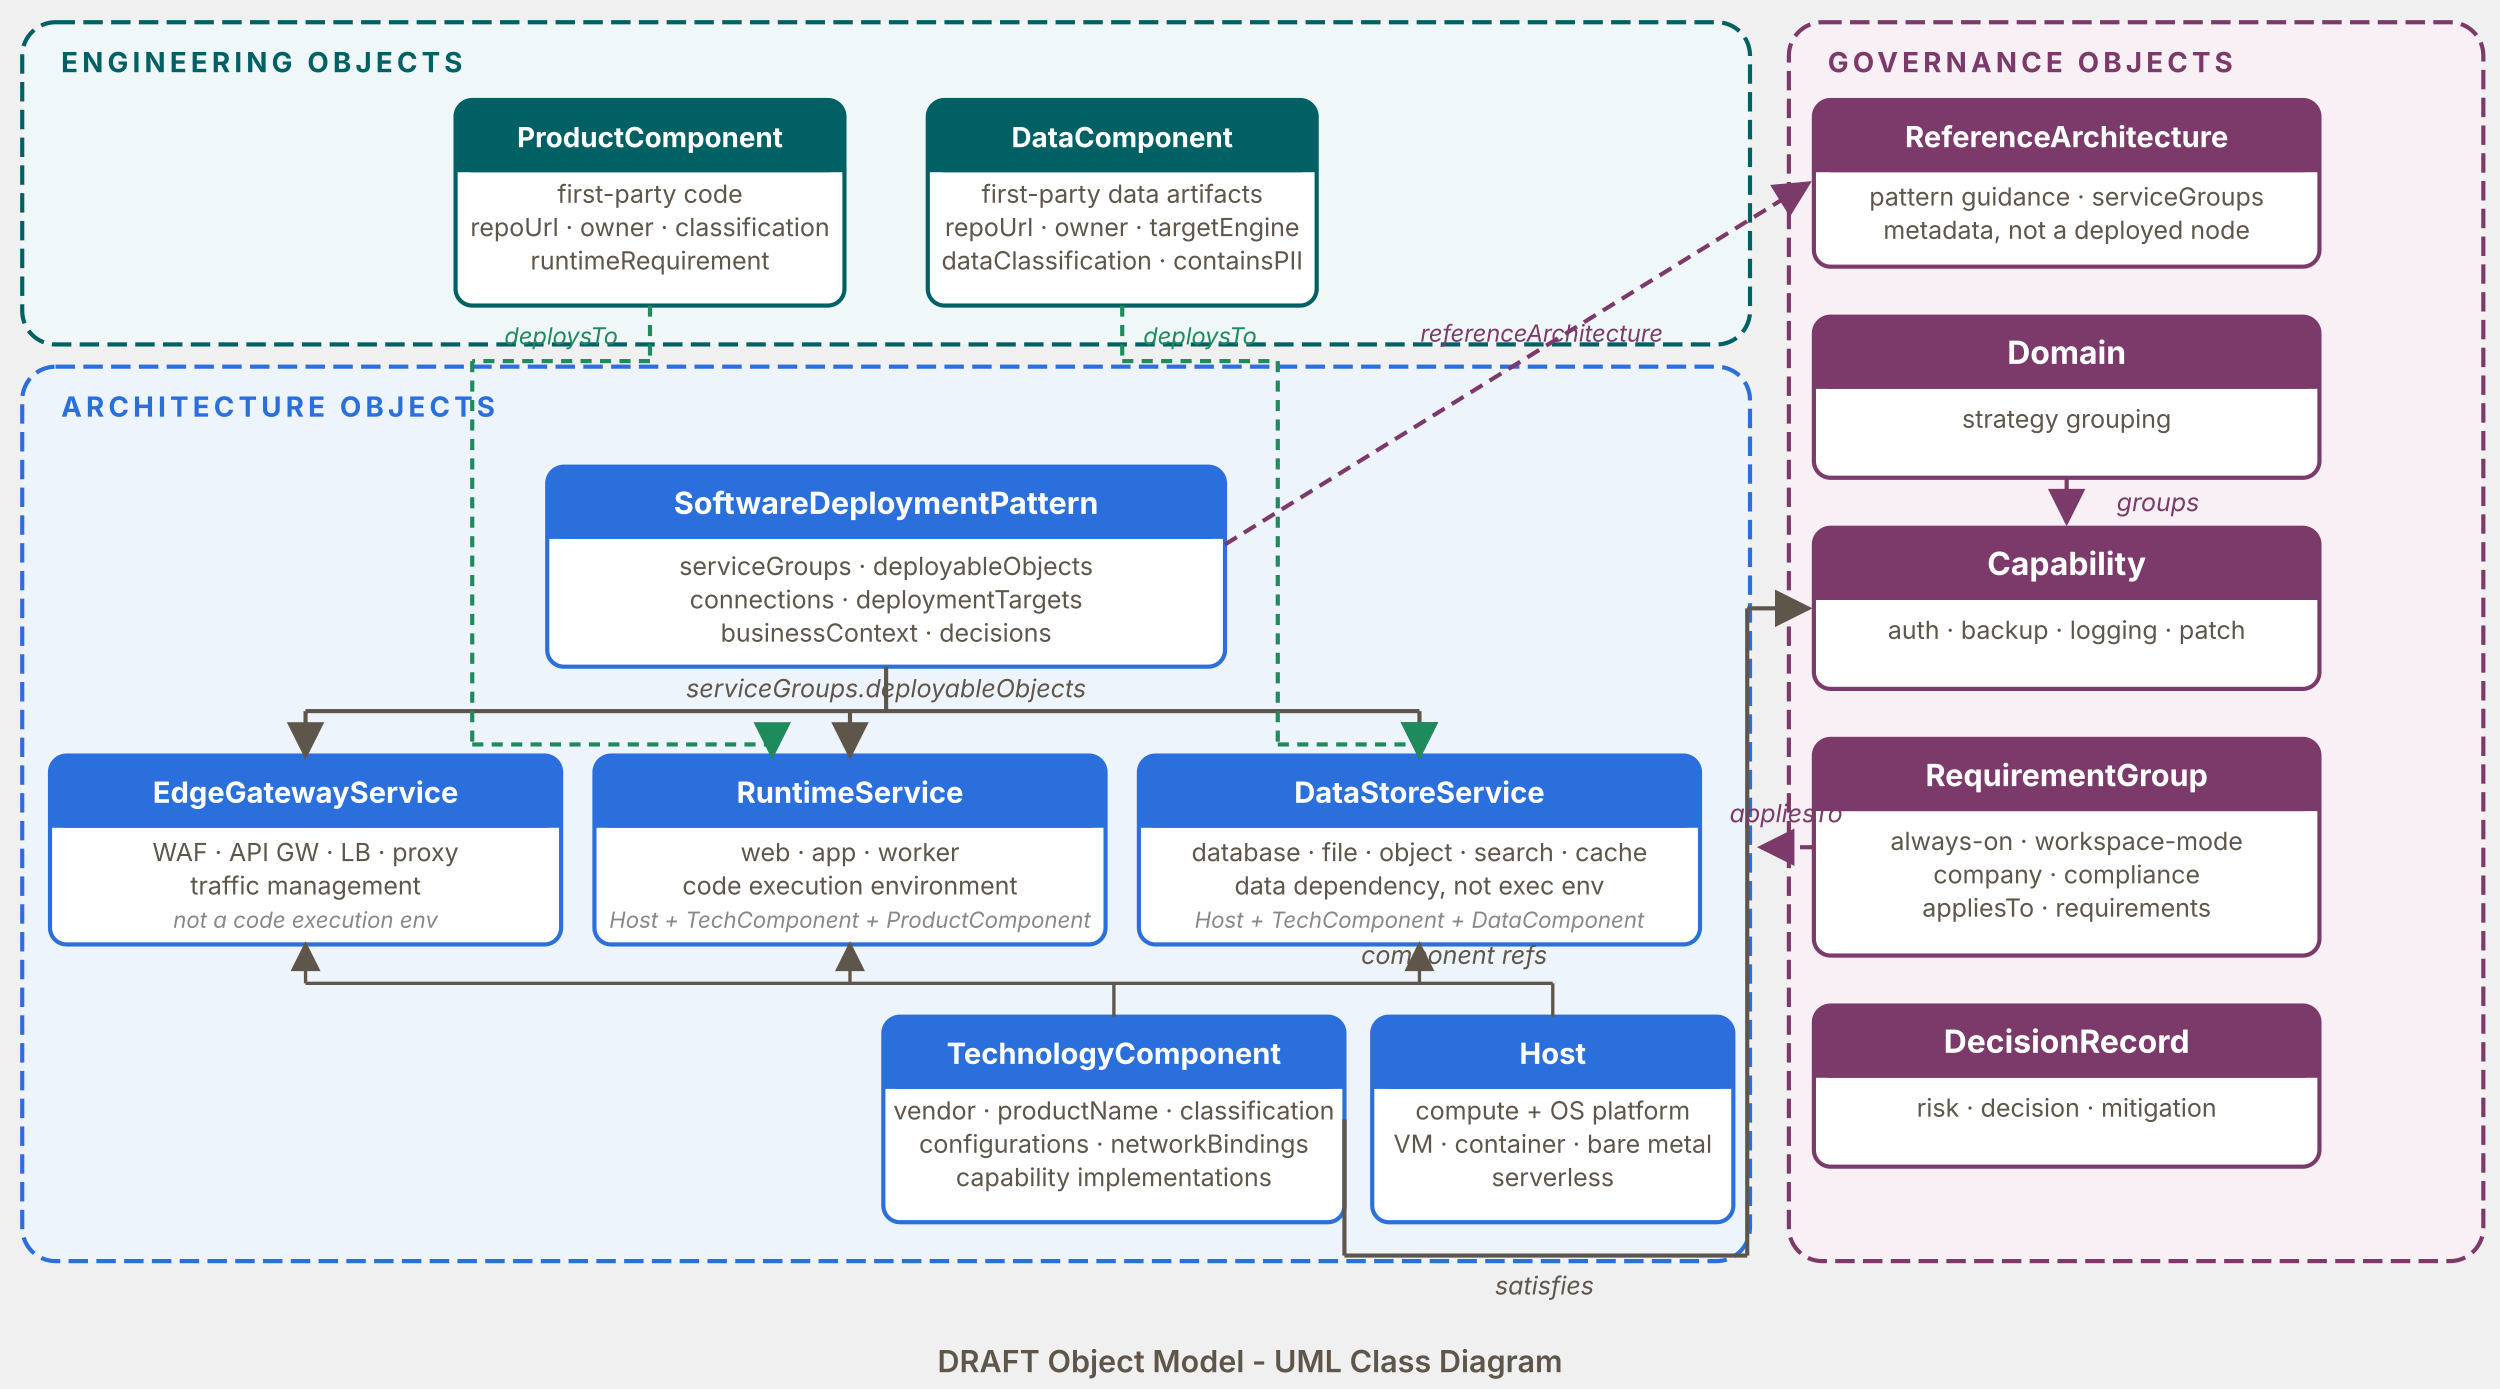
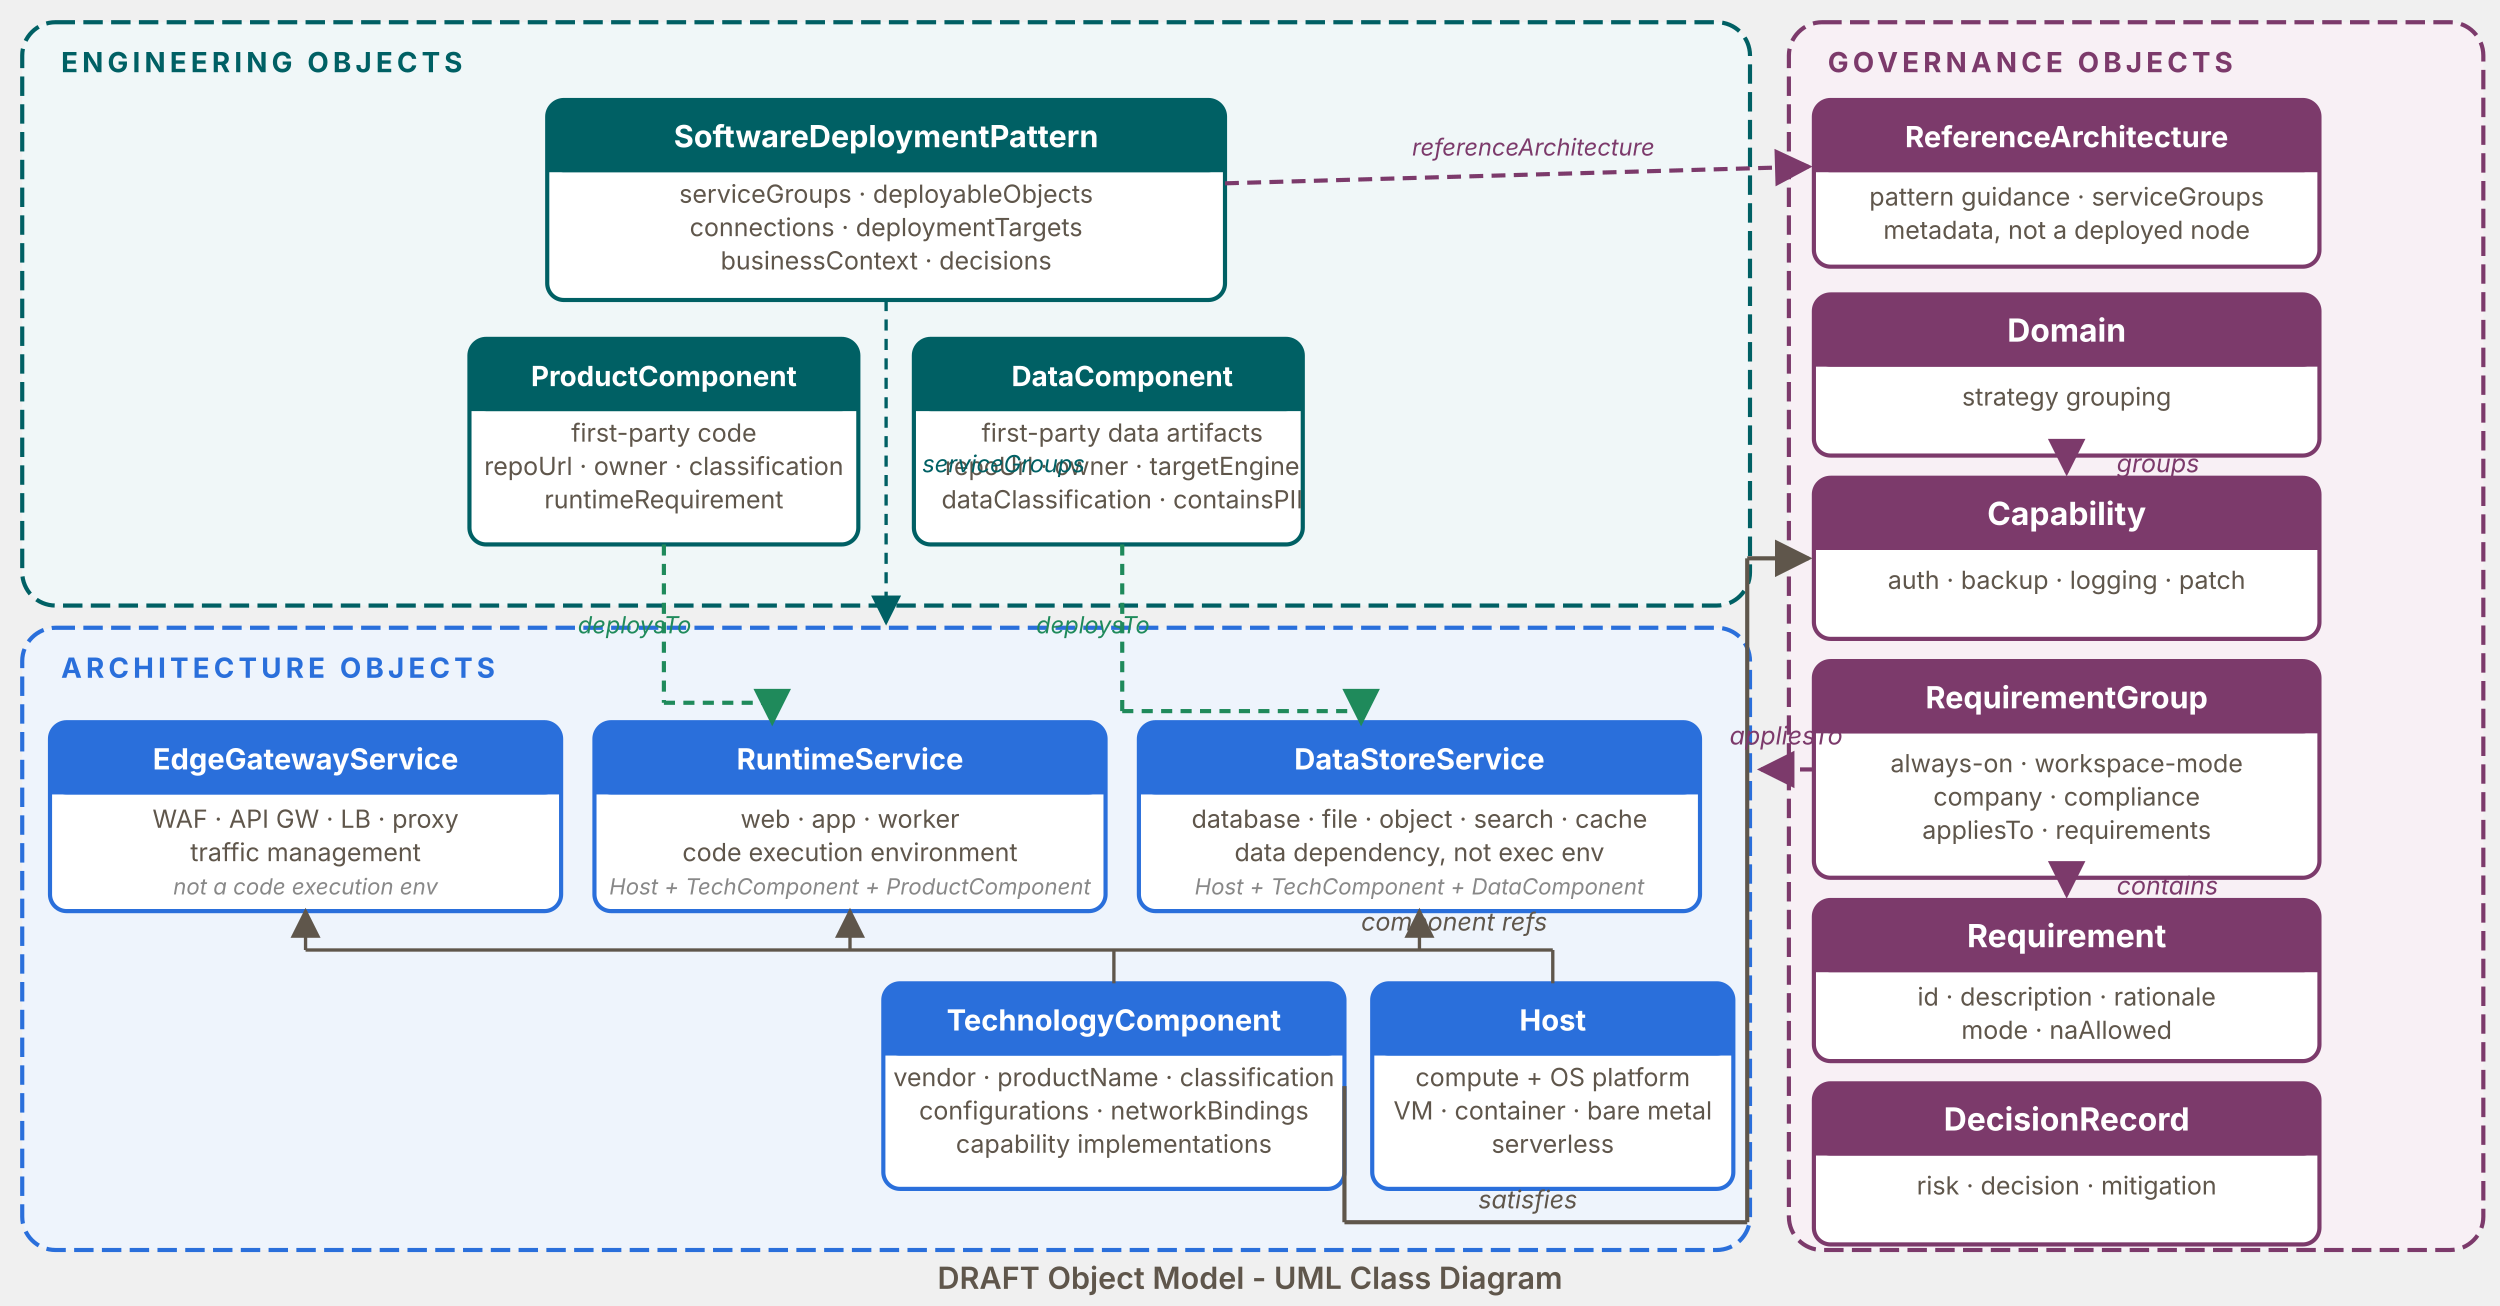
- <svg xmlns="http://www.w3.org/2000/svg" viewBox="0 0 900 500" width="900" height="500" font-family="Inter, ui-sans-serif, system-ui, sans-serif">
+ <svg xmlns="http://www.w3.org/2000/svg" viewBox="0 0 900 470" width="900" height="470" font-family="Inter, ui-sans-serif, system-ui, sans-serif">
  <defs>
    <marker id="arr" markerWidth="9" markerHeight="9" refX="8" refY="4.5" orient="auto">
      <polygon points="0 0, 9 4.5, 0 9" fill="#5f564b" />
    </marker>
    <marker id="arr-p" markerWidth="9" markerHeight="9" refX="8" refY="4.5" orient="auto">
      <polygon points="0 0, 9 4.5, 0 9" fill="#7c3a6b" />
    </marker>
    <marker id="arr-g" markerWidth="9" markerHeight="9" refX="8" refY="4.5" orient="auto">
      <polygon points="0 0, 9 4.5, 0 9" fill="#1f8a5b" />
    </marker>
+     <marker id="arr-e" markerWidth="9" markerHeight="9" refX="8" refY="4.5" orient="auto">
+       <polygon points="0 0, 9 4.5, 0 9" fill="#006064" />
+     </marker>
  </defs>
-   <rect x="8" y="8" width="622" height="116" rx="12" fill="#f0f7f8" stroke="#006064" stroke-width="1.5" stroke-dasharray="7 3" />
+   <rect x="8" y="8" width="622" height="210" rx="12" fill="#f0f7f8" stroke="#006064" stroke-width="1.5" stroke-dasharray="7 3" />
  <text x="22" y="26" font-size="10" font-weight="700" letter-spacing="1.5" fill="#006064">ENGINEERING OBJECTS</text>
-   <rect x="164" y="36" width="140" height="74" rx="6" fill="white" stroke="#006064" stroke-width="1.5" />
-   <rect x="164" y="36" width="140" height="26" rx="6" fill="#006064" />
-   <rect x="164" y="56" width="140" height="6" fill="#006064" />
-   <text x="234" y="53" font-size="10" fill="white" text-anchor="middle" font-weight="700">ProductComponent</text>
-   <text x="234" y="73" font-size="9" fill="#5f564b" text-anchor="middle">first-party code</text>
-   <text x="234" y="85" font-size="9" fill="#5f564b" text-anchor="middle">repoUrl · owner · classification</text>
-   <text x="234" y="97" font-size="9" fill="#5f564b" text-anchor="middle">runtimeRequirement</text>
-   <rect x="334" y="36" width="140" height="74" rx="6" fill="white" stroke="#006064" stroke-width="1.5" />
-   <rect x="334" y="36" width="140" height="26" rx="6" fill="#006064" />
-   <rect x="334" y="56" width="140" height="6" fill="#006064" />
-   <text x="404" y="53" font-size="10" fill="white" text-anchor="middle" font-weight="700">DataComponent</text>
-   <text x="404" y="73" font-size="9" fill="#5f564b" text-anchor="middle">first-party data artifacts</text>
-   <text x="404" y="85" font-size="9" fill="#5f564b" text-anchor="middle">repoUrl · owner · targetEngine</text>
-   <text x="404" y="97" font-size="9" fill="#5f564b" text-anchor="middle">dataClassification · containsPII</text>
-   <rect x="8" y="132" width="622" height="322" rx="12" fill="#eef4fc" stroke="#2a6fdb" stroke-width="1.5" stroke-dasharray="7 3" />
-   <text x="22" y="150" font-size="10" font-weight="700" letter-spacing="1.5" fill="#2a6fdb">ARCHITECTURE OBJECTS</text>
-   <rect x="197" y="168" width="244" height="72" rx="6" fill="white" stroke="#2a6fdb" stroke-width="1.5" />
-   <rect x="197" y="168" width="244" height="26" rx="6" fill="#2a6fdb" />
-   <rect x="197" y="188" width="244" height="6" fill="#2a6fdb" />
-   <text x="319" y="185" font-size="11" fill="white" text-anchor="middle" font-weight="700">SoftwareDeploymentPattern</text>
-   <text x="319" y="207" font-size="9" fill="#5f564b" text-anchor="middle">serviceGroups · deployableObjects</text>
-   <text x="319" y="219" font-size="9" fill="#5f564b" text-anchor="middle">connections · deploymentTargets</text>
-   <text x="319" y="231" font-size="9" fill="#5f564b" text-anchor="middle">businessContext · decisions</text>
-   <rect x="18" y="272" width="184" height="68" rx="6" fill="white" stroke="#2a6fdb" stroke-width="1.5" />
-   <rect x="18" y="272" width="184" height="26" rx="6" fill="#2a6fdb" />
-   <rect x="18" y="292" width="184" height="6" fill="#2a6fdb" />
-   <text x="110" y="289" font-size="10.5" fill="white" text-anchor="middle" font-weight="700">EdgeGatewayService</text>
-   <text x="110" y="310" font-size="9" fill="#5f564b" text-anchor="middle">WAF · API GW · LB · proxy</text>
-   <text x="110" y="322" font-size="9" fill="#5f564b" text-anchor="middle">traffic management</text>
-   <text x="110" y="334" font-size="8" fill="#888" text-anchor="middle" font-style="italic">not a code execution env</text>
-   <rect x="214" y="272" width="184" height="68" rx="6" fill="white" stroke="#2a6fdb" stroke-width="1.5" />
-   <rect x="214" y="272" width="184" height="26" rx="6" fill="#2a6fdb" />
-   <rect x="214" y="292" width="184" height="6" fill="#2a6fdb" />
-   <text x="306" y="289" font-size="10.5" fill="white" text-anchor="middle" font-weight="700">RuntimeService</text>
-   <text x="306" y="310" font-size="9" fill="#5f564b" text-anchor="middle">web · app · worker</text>
-   <text x="306" y="322" font-size="9" fill="#5f564b" text-anchor="middle">code execution environment</text>
-   <text x="306" y="334" font-size="8" fill="#888" text-anchor="middle" font-style="italic">Host + TechComponent + ProductComponent</text>
-   <rect x="410" y="272" width="202" height="68" rx="6" fill="white" stroke="#2a6fdb" stroke-width="1.5" />
-   <rect x="410" y="272" width="202" height="26" rx="6" fill="#2a6fdb" />
-   <rect x="410" y="292" width="202" height="6" fill="#2a6fdb" />
-   <text x="511" y="289" font-size="10.5" fill="white" text-anchor="middle" font-weight="700">DataStoreService</text>
-   <text x="511" y="310" font-size="9" fill="#5f564b" text-anchor="middle">database · file · object · search · cache</text>
-   <text x="511" y="322" font-size="9" fill="#5f564b" text-anchor="middle">data dependency, not exec env</text>
-   <text x="511" y="334" font-size="8" fill="#888" text-anchor="middle" font-style="italic">Host + TechComponent + DataComponent</text>
-   <rect x="318" y="366" width="166" height="74" rx="6" fill="white" stroke="#2a6fdb" stroke-width="1.5" />
-   <rect x="318" y="366" width="166" height="26" rx="6" fill="#2a6fdb" />
-   <rect x="318" y="386" width="166" height="6" fill="#2a6fdb" />
-   <text x="401" y="383" font-size="10.5" fill="white" text-anchor="middle" font-weight="700">TechnologyComponent</text>
-   <text x="401" y="403" font-size="9" fill="#5f564b" text-anchor="middle">vendor · productName · classification</text>
-   <text x="401" y="415" font-size="9" fill="#5f564b" text-anchor="middle">configurations · networkBindings</text>
-   <text x="401" y="427" font-size="9" fill="#5f564b" text-anchor="middle">capability implementations</text>
-   <rect x="494" y="366" width="130" height="74" rx="6" fill="white" stroke="#2a6fdb" stroke-width="1.5" />
-   <rect x="494" y="366" width="130" height="26" rx="6" fill="#2a6fdb" />
-   <rect x="494" y="386" width="130" height="6" fill="#2a6fdb" />
-   <text x="559" y="383" font-size="10.5" fill="white" text-anchor="middle" font-weight="700">Host</text>
-   <text x="559" y="403" font-size="9" fill="#5f564b" text-anchor="middle">compute + OS platform</text>
-   <text x="559" y="415" font-size="9" fill="#5f564b" text-anchor="middle">VM · container · bare metal</text>
-   <text x="559" y="427" font-size="9" fill="#5f564b" text-anchor="middle">serverless</text>
-   <rect x="644" y="8" width="250" height="446" rx="12" fill="#f8f0f5" stroke="#7c3a6b" stroke-width="1.5" stroke-dasharray="7 3" />
+   <rect x="197" y="36" width="244" height="72" rx="6" fill="white" stroke="#006064" stroke-width="1.5" />
+   <rect x="197" y="36" width="244" height="26" rx="6" fill="#006064" />
+   <rect x="197" y="56" width="244" height="6" fill="#006064" />
+   <text x="319" y="53" font-size="11" fill="white" text-anchor="middle" font-weight="700">SoftwareDeploymentPattern</text>
+   <text x="319" y="73" font-size="9" fill="#5f564b" text-anchor="middle">serviceGroups · deployableObjects</text>
+   <text x="319" y="85" font-size="9" fill="#5f564b" text-anchor="middle">connections · deploymentTargets</text>
+   <text x="319" y="97" font-size="9" fill="#5f564b" text-anchor="middle">businessContext · decisions</text>
+   <rect x="169" y="122" width="140" height="74" rx="6" fill="white" stroke="#006064" stroke-width="1.5" />
+   <rect x="169" y="122" width="140" height="26" rx="6" fill="#006064" />
+   <rect x="169" y="142" width="140" height="6" fill="#006064" />
+   <text x="239" y="139" font-size="10" fill="white" text-anchor="middle" font-weight="700">ProductComponent</text>
+   <text x="239" y="159" font-size="9" fill="#5f564b" text-anchor="middle">first-party code</text>
+   <text x="239" y="171" font-size="9" fill="#5f564b" text-anchor="middle">repoUrl · owner · classification</text>
+   <text x="239" y="183" font-size="9" fill="#5f564b" text-anchor="middle">runtimeRequirement</text>
+   <rect x="329" y="122" width="140" height="74" rx="6" fill="white" stroke="#006064" stroke-width="1.5" />
+   <rect x="329" y="122" width="140" height="26" rx="6" fill="#006064" />
+   <rect x="329" y="142" width="140" height="6" fill="#006064" />
+   <text x="404" y="139" font-size="10" fill="white" text-anchor="middle" font-weight="700">DataComponent</text>
+   <text x="404" y="159" font-size="9" fill="#5f564b" text-anchor="middle">first-party data artifacts</text>
+   <text x="404" y="171" font-size="9" fill="#5f564b" text-anchor="middle">repoUrl · owner · targetEngine</text>
+   <text x="404" y="183" font-size="9" fill="#5f564b" text-anchor="middle">dataClassification · containsPII</text>
+   <rect x="8" y="226" width="622" height="224" rx="12" fill="#eef4fc" stroke="#2a6fdb" stroke-width="1.5" stroke-dasharray="7 3" />
+   <text x="22" y="244" font-size="10" font-weight="700" letter-spacing="1.5" fill="#2a6fdb">ARCHITECTURE OBJECTS</text>
+   <rect x="18" y="260" width="184" height="68" rx="6" fill="white" stroke="#2a6fdb" stroke-width="1.5" />
+   <rect x="18" y="260" width="184" height="26" rx="6" fill="#2a6fdb" />
+   <rect x="18" y="280" width="184" height="6" fill="#2a6fdb" />
+   <text x="110" y="277" font-size="10.5" fill="white" text-anchor="middle" font-weight="700">EdgeGatewayService</text>
+   <text x="110" y="298" font-size="9" fill="#5f564b" text-anchor="middle">WAF · API GW · LB · proxy</text>
+   <text x="110" y="310" font-size="9" fill="#5f564b" text-anchor="middle">traffic management</text>
+   <text x="110" y="322" font-size="8" fill="#888" text-anchor="middle" font-style="italic">not a code execution env</text>
+   <rect x="214" y="260" width="184" height="68" rx="6" fill="white" stroke="#2a6fdb" stroke-width="1.5" />
+   <rect x="214" y="260" width="184" height="26" rx="6" fill="#2a6fdb" />
+   <rect x="214" y="280" width="184" height="6" fill="#2a6fdb" />
+   <text x="306" y="277" font-size="10.5" fill="white" text-anchor="middle" font-weight="700">RuntimeService</text>
+   <text x="306" y="298" font-size="9" fill="#5f564b" text-anchor="middle">web · app · worker</text>
+   <text x="306" y="310" font-size="9" fill="#5f564b" text-anchor="middle">code execution environment</text>
+   <text x="306" y="322" font-size="8" fill="#888" text-anchor="middle" font-style="italic">Host + TechComponent + ProductComponent</text>
+   <rect x="410" y="260" width="202" height="68" rx="6" fill="white" stroke="#2a6fdb" stroke-width="1.5" />
+   <rect x="410" y="260" width="202" height="26" rx="6" fill="#2a6fdb" />
+   <rect x="410" y="280" width="202" height="6" fill="#2a6fdb" />
+   <text x="511" y="277" font-size="10.5" fill="white" text-anchor="middle" font-weight="700">DataStoreService</text>
+   <text x="511" y="298" font-size="9" fill="#5f564b" text-anchor="middle">database · file · object · search · cache</text>
+   <text x="511" y="310" font-size="9" fill="#5f564b" text-anchor="middle">data dependency, not exec env</text>
+   <text x="511" y="322" font-size="8" fill="#888" text-anchor="middle" font-style="italic">Host + TechComponent + DataComponent</text>
+   <rect x="318" y="354" width="166" height="74" rx="6" fill="white" stroke="#2a6fdb" stroke-width="1.5" />
+   <rect x="318" y="354" width="166" height="26" rx="6" fill="#2a6fdb" />
+   <rect x="318" y="374" width="166" height="6" fill="#2a6fdb" />
+   <text x="401" y="371" font-size="10.5" fill="white" text-anchor="middle" font-weight="700">TechnologyComponent</text>
+   <text x="401" y="391" font-size="9" fill="#5f564b" text-anchor="middle">vendor · productName · classification</text>
+   <text x="401" y="403" font-size="9" fill="#5f564b" text-anchor="middle">configurations · networkBindings</text>
+   <text x="401" y="415" font-size="9" fill="#5f564b" text-anchor="middle">capability implementations</text>
+   <rect x="494" y="354" width="130" height="74" rx="6" fill="white" stroke="#2a6fdb" stroke-width="1.5" />
+   <rect x="494" y="354" width="130" height="26" rx="6" fill="#2a6fdb" />
+   <rect x="494" y="374" width="130" height="6" fill="#2a6fdb" />
+   <text x="559" y="371" font-size="10.5" fill="white" text-anchor="middle" font-weight="700">Host</text>
+   <text x="559" y="391" font-size="9" fill="#5f564b" text-anchor="middle">compute + OS platform</text>
+   <text x="559" y="403" font-size="9" fill="#5f564b" text-anchor="middle">VM · container · bare metal</text>
+   <text x="559" y="415" font-size="9" fill="#5f564b" text-anchor="middle">serverless</text>
+   <rect x="644" y="8" width="250" height="442" rx="12" fill="#f8f0f5" stroke="#7c3a6b" stroke-width="1.5" stroke-dasharray="7 3" />
  <text x="658" y="26" font-size="10" font-weight="700" letter-spacing="1.5" fill="#7c3a6b">GOVERNANCE OBJECTS</text>
  <rect x="653" y="36" width="182" height="60" rx="6" fill="white" stroke="#7c3a6b" stroke-width="1.5" />
  <rect x="653" y="36" width="182" height="26" rx="6" fill="#7c3a6b" />
  <rect x="653" y="56" width="182" height="6" fill="#7c3a6b" />
  <text x="744" y="53" font-size="10.5" fill="white" text-anchor="middle" font-weight="700">ReferenceArchitecture</text>
  <text x="744" y="74" font-size="9" fill="#5f564b" text-anchor="middle">pattern guidance · serviceGroups</text>
  <text x="744" y="86" font-size="9" fill="#5f564b" text-anchor="middle">metadata, not a deployed node</text>
-   <rect x="653" y="114" width="182" height="58" rx="6" fill="white" stroke="#7c3a6b" stroke-width="1.5" />
-   <rect x="653" y="114" width="182" height="26" rx="6" fill="#7c3a6b" />
-   <rect x="653" y="134" width="182" height="6" fill="#7c3a6b" />
-   <text x="744" y="131" font-size="11.5" fill="white" text-anchor="middle" font-weight="700">Domain</text>
-   <text x="744" y="154" font-size="9" fill="#5f564b" text-anchor="middle">strategy grouping</text>
-   <rect x="653" y="190" width="182" height="58" rx="6" fill="white" stroke="#7c3a6b" stroke-width="1.5" />
-   <rect x="653" y="190" width="182" height="26" rx="6" fill="#7c3a6b" />
-   <rect x="653" y="210" width="182" height="6" fill="#7c3a6b" />
-   <text x="744" y="207" font-size="11.5" fill="white" text-anchor="middle" font-weight="700">Capability</text>
-   <text x="744" y="230" font-size="9" fill="#5f564b" text-anchor="middle">auth · backup · logging · patch</text>
-   <rect x="653" y="266" width="182" height="78" rx="6" fill="white" stroke="#7c3a6b" stroke-width="1.5" />
-   <rect x="653" y="266" width="182" height="26" rx="6" fill="#7c3a6b" />
-   <rect x="653" y="286" width="182" height="6" fill="#7c3a6b" />
-   <text x="744" y="283" font-size="11" fill="white" text-anchor="middle" font-weight="700">RequirementGroup</text>
-   <text x="744" y="306" font-size="9" fill="#5f564b" text-anchor="middle">always-on · workspace-mode</text>
-   <text x="744" y="318" font-size="9" fill="#5f564b" text-anchor="middle">company · compliance</text>
-   <text x="744" y="330" font-size="9" fill="#5f564b" text-anchor="middle">appliesTo · requirements</text>
-   <rect x="653" y="362" width="182" height="58" rx="6" fill="white" stroke="#7c3a6b" stroke-width="1.5" />
-   <rect x="653" y="362" width="182" height="26" rx="6" fill="#7c3a6b" />
-   <rect x="653" y="382" width="182" height="6" fill="#7c3a6b" />
-   <text x="744" y="379" font-size="11.5" fill="white" text-anchor="middle" font-weight="700">DecisionRecord</text>
-   <text x="744" y="402" font-size="9" fill="#5f564b" text-anchor="middle">risk · decision · mitigation</text>
-   <line x1="441" y1="196" x2="651" y2="66" stroke="#7c3a6b" stroke-width="1.5" stroke-dasharray="5 3" marker-end="url(#arr-p)" />
-   <text x="555" y="123" font-size="8.5" fill="#7c3a6b" text-anchor="middle" font-style="italic">referenceArchitecture</text>
-   <line x1="319" y1="240" x2="319" y2="256" stroke="#5f564b" stroke-width="1.5" />
-   <line x1="110" y1="256" x2="511" y2="256" stroke="#5f564b" stroke-width="1.5" />
-   <line x1="110" y1="256" x2="110" y2="272" stroke="#5f564b" stroke-width="1.5" marker-end="url(#arr)" />
-   <line x1="306" y1="256" x2="306" y2="272" stroke="#5f564b" stroke-width="1.5" marker-end="url(#arr)" />
-   <line x1="511" y1="256" x2="511" y2="272" stroke="#5f564b" stroke-width="1.5" marker-end="url(#arr)" />
-   <text x="319" y="251" font-size="9" fill="#5f564b" text-anchor="middle" font-style="italic">serviceGroups.deployableObjects</text>
-   <line x1="234" y1="110" x2="234" y2="130" stroke="#1f8a5b" stroke-width="1.5" stroke-dasharray="4 3" />
-   <line x1="234" y1="130" x2="170" y2="130" stroke="#1f8a5b" stroke-width="1.5" stroke-dasharray="4 3" />
-   <line x1="170" y1="130" x2="170" y2="268" stroke="#1f8a5b" stroke-width="1.5" stroke-dasharray="4 3" />
-   <line x1="170" y1="268" x2="278" y2="268" stroke="#1f8a5b" stroke-width="1.5" stroke-dasharray="4 3" />
-   <line x1="278" y1="268" x2="278" y2="272" stroke="#1f8a5b" stroke-width="1.5" stroke-dasharray="4 3" marker-end="url(#arr-g)" />
-   <text x="202" y="124" font-size="8.5" fill="#1f8a5b" text-anchor="middle" font-style="italic">deploysTo</text>
-   <line x1="404" y1="110" x2="404" y2="130" stroke="#1f8a5b" stroke-width="1.5" stroke-dasharray="4 3" />
-   <line x1="404" y1="130" x2="460" y2="130" stroke="#1f8a5b" stroke-width="1.5" stroke-dasharray="4 3" />
-   <line x1="460" y1="130" x2="460" y2="268" stroke="#1f8a5b" stroke-width="1.5" stroke-dasharray="4 3" />
-   <line x1="460" y1="268" x2="511" y2="268" stroke="#1f8a5b" stroke-width="1.5" stroke-dasharray="4 3" />
-   <line x1="511" y1="268" x2="511" y2="272" stroke="#1f8a5b" stroke-width="1.5" stroke-dasharray="4 3" marker-end="url(#arr-g)" />
-   <text x="432" y="124" font-size="8.5" fill="#1f8a5b" text-anchor="middle" font-style="italic">deploysTo</text>
-   <line x1="401" y1="366" x2="401" y2="354" stroke="#5f564b" stroke-width="1.2" />
-   <line x1="559" y1="366" x2="559" y2="354" stroke="#5f564b" stroke-width="1.2" />
-   <line x1="110" y1="354" x2="559" y2="354" stroke="#5f564b" stroke-width="1.2" />
-   <line x1="110" y1="354" x2="110" y2="340" stroke="#5f564b" stroke-width="1.2" marker-end="url(#arr)" />
-   <line x1="306" y1="354" x2="306" y2="340" stroke="#5f564b" stroke-width="1.2" marker-end="url(#arr)" />
-   <line x1="511" y1="354" x2="511" y2="340" stroke="#5f564b" stroke-width="1.2" marker-end="url(#arr)" />
-   <text x="490" y="347" font-size="9" fill="#5f564b" font-style="italic">component refs</text>
-   <line x1="484" y1="403" x2="484" y2="452" stroke="#5f564b" stroke-width="1.5" />
-   <line x1="484" y1="452" x2="629" y2="452" stroke="#5f564b" stroke-width="1.5" />
-   <line x1="629" y1="452" x2="629" y2="219" stroke="#5f564b" stroke-width="1.5" />
-   <line x1="629" y1="219" x2="651" y2="219" stroke="#5f564b" stroke-width="1.5" marker-end="url(#arr)" />
-   <text x="556" y="466" font-size="9" fill="#5f564b" text-anchor="middle" font-style="italic">satisfies</text>
-   <line x1="744" y1="172" x2="744" y2="188" stroke="#7c3a6b" stroke-width="1.5" marker-end="url(#arr-p)" />
-   <text x="762" y="184" font-size="9" fill="#7c3a6b" font-style="italic">groups</text>
-   <line x1="653" y1="305" x2="634" y2="305" stroke="#7c3a6b" stroke-width="1.5" stroke-dasharray="5 3" marker-end="url(#arr-p)" />
-   <text x="643" y="296" font-size="9" fill="#7c3a6b" text-anchor="middle" font-style="italic">appliesTo</text>
-   <text x="450" y="494" font-size="11" fill="#5f564b" text-anchor="middle" font-weight="600">DRAFT Object Model - UML Class Diagram</text>
+   <rect x="653" y="106" width="182" height="58" rx="6" fill="white" stroke="#7c3a6b" stroke-width="1.5" />
+   <rect x="653" y="106" width="182" height="26" rx="6" fill="#7c3a6b" />
+   <rect x="653" y="126" width="182" height="6" fill="#7c3a6b" />
+   <text x="744" y="123" font-size="11.5" fill="white" text-anchor="middle" font-weight="700">Domain</text>
+   <text x="744" y="146" font-size="9" fill="#5f564b" text-anchor="middle">strategy grouping</text>
+   <rect x="653" y="172" width="182" height="58" rx="6" fill="white" stroke="#7c3a6b" stroke-width="1.5" />
+   <rect x="653" y="172" width="182" height="26" rx="6" fill="#7c3a6b" />
+   <rect x="653" y="192" width="182" height="6" fill="#7c3a6b" />
+   <text x="744" y="189" font-size="11.5" fill="white" text-anchor="middle" font-weight="700">Capability</text>
+   <text x="744" y="212" font-size="9" fill="#5f564b" text-anchor="middle">auth · backup · logging · patch</text>
+   <rect x="653" y="238" width="182" height="78" rx="6" fill="white" stroke="#7c3a6b" stroke-width="1.5" />
+   <rect x="653" y="238" width="182" height="26" rx="6" fill="#7c3a6b" />
+   <rect x="653" y="258" width="182" height="6" fill="#7c3a6b" />
+   <text x="744" y="255" font-size="11" fill="white" text-anchor="middle" font-weight="700">RequirementGroup</text>
+   <text x="744" y="278" font-size="9" fill="#5f564b" text-anchor="middle">always-on · workspace-mode</text>
+   <text x="744" y="290" font-size="9" fill="#5f564b" text-anchor="middle">company · compliance</text>
+   <text x="744" y="302" font-size="9" fill="#5f564b" text-anchor="middle">appliesTo · requirements</text>
+   <rect x="653" y="324" width="182" height="58" rx="6" fill="white" stroke="#7c3a6b" stroke-width="1.5" />
+   <rect x="653" y="324" width="182" height="26" rx="6" fill="#7c3a6b" />
+   <rect x="653" y="344" width="182" height="6" fill="#7c3a6b" />
+   <text x="744" y="341" font-size="11.5" fill="white" text-anchor="middle" font-weight="700">Requirement</text>
+   <text x="744" y="362" font-size="9" fill="#5f564b" text-anchor="middle">id · description · rationale</text>
+   <text x="744" y="374" font-size="9" fill="#5f564b" text-anchor="middle">mode · naAllowed</text>
+   <rect x="653" y="390" width="182" height="58" rx="6" fill="white" stroke="#7c3a6b" stroke-width="1.5" />
+   <rect x="653" y="390" width="182" height="26" rx="6" fill="#7c3a6b" />
+   <rect x="653" y="410" width="182" height="6" fill="#7c3a6b" />
+   <text x="744" y="407" font-size="11.5" fill="white" text-anchor="middle" font-weight="700">DecisionRecord</text>
+   <text x="744" y="430" font-size="9" fill="#5f564b" text-anchor="middle">risk · decision · mitigation</text>
+   <line x1="441" y1="66" x2="651" y2="60" stroke="#7c3a6b" stroke-width="1.5" stroke-dasharray="5 3" marker-end="url(#arr-p)" />
+   <text x="552" y="56" font-size="8.5" fill="#7c3a6b" text-anchor="middle" font-style="italic">referenceArchitecture</text>
+   <line x1="319" y1="108" x2="319" y2="224" stroke="#006064" stroke-width="1.2" stroke-dasharray="4 3" marker-end="url(#arr-e)" />
+   <text x="332" y="170" font-size="8.5" fill="#006064" font-style="italic">serviceGroups</text>
+   <line x1="239" y1="196" x2="239" y2="253" stroke="#1f8a5b" stroke-width="1.5" stroke-dasharray="4 3" />
+   <line x1="239" y1="253" x2="278" y2="253" stroke="#1f8a5b" stroke-width="1.5" stroke-dasharray="4 3" />
+   <line x1="278" y1="253" x2="278" y2="260" stroke="#1f8a5b" stroke-width="1.5" stroke-dasharray="4 3" marker-end="url(#arr-g)" />
+   <text x="208" y="228" font-size="8.5" fill="#1f8a5b" font-style="italic">deploysTo</text>
+   <line x1="404" y1="196" x2="404" y2="256" stroke="#1f8a5b" stroke-width="1.5" stroke-dasharray="4 3" />
+   <line x1="404" y1="256" x2="490" y2="256" stroke="#1f8a5b" stroke-width="1.5" stroke-dasharray="4 3" />
+   <line x1="490" y1="256" x2="490" y2="260" stroke="#1f8a5b" stroke-width="1.5" stroke-dasharray="4 3" marker-end="url(#arr-g)" />
+   <text x="373" y="228" font-size="8.5" fill="#1f8a5b" font-style="italic">deploysTo</text>
+   <line x1="401" y1="354" x2="401" y2="342" stroke="#5f564b" stroke-width="1.2" />
+   <line x1="559" y1="354" x2="559" y2="342" stroke="#5f564b" stroke-width="1.2" />
+   <line x1="110" y1="342" x2="559" y2="342" stroke="#5f564b" stroke-width="1.2" />
+   <line x1="110" y1="342" x2="110" y2="328" stroke="#5f564b" stroke-width="1.2" marker-end="url(#arr)" />
+   <line x1="306" y1="342" x2="306" y2="328" stroke="#5f564b" stroke-width="1.2" marker-end="url(#arr)" />
+   <line x1="511" y1="342" x2="511" y2="328" stroke="#5f564b" stroke-width="1.2" marker-end="url(#arr)" />
+   <text x="490" y="335" font-size="9" fill="#5f564b" font-style="italic">component refs</text>
+   <line x1="484" y1="391" x2="484" y2="440" stroke="#5f564b" stroke-width="1.5" />
+   <line x1="484" y1="440" x2="629" y2="440" stroke="#5f564b" stroke-width="1.5" />
+   <line x1="629" y1="440" x2="629" y2="201" stroke="#5f564b" stroke-width="1.5" />
+   <line x1="629" y1="201" x2="651" y2="201" stroke="#5f564b" stroke-width="1.5" marker-end="url(#arr)" />
+   <text x="550" y="435" font-size="9" fill="#5f564b" font-style="italic" text-anchor="middle">satisfies</text>
+   <line x1="744" y1="164" x2="744" y2="170" stroke="#7c3a6b" stroke-width="1.5" marker-end="url(#arr-p)" />
+   <text x="762" y="170" font-size="9" fill="#7c3a6b" font-style="italic">groups</text>
+   <line x1="744" y1="316" x2="744" y2="322" stroke="#7c3a6b" stroke-width="1.5" marker-end="url(#arr-p)" />
+   <text x="762" y="322" font-size="9" fill="#7c3a6b" font-style="italic">contains</text>
+   <line x1="653" y1="277" x2="634" y2="277" stroke="#7c3a6b" stroke-width="1.5" stroke-dasharray="5 3" marker-end="url(#arr-p)" />
+   <text x="643" y="268" font-size="9" fill="#7c3a6b" text-anchor="middle" font-style="italic">appliesTo</text>
+   <text x="450" y="464" font-size="11" fill="#5f564b" text-anchor="middle" font-weight="600">DRAFT Object Model - UML Class Diagram</text>
</svg>
